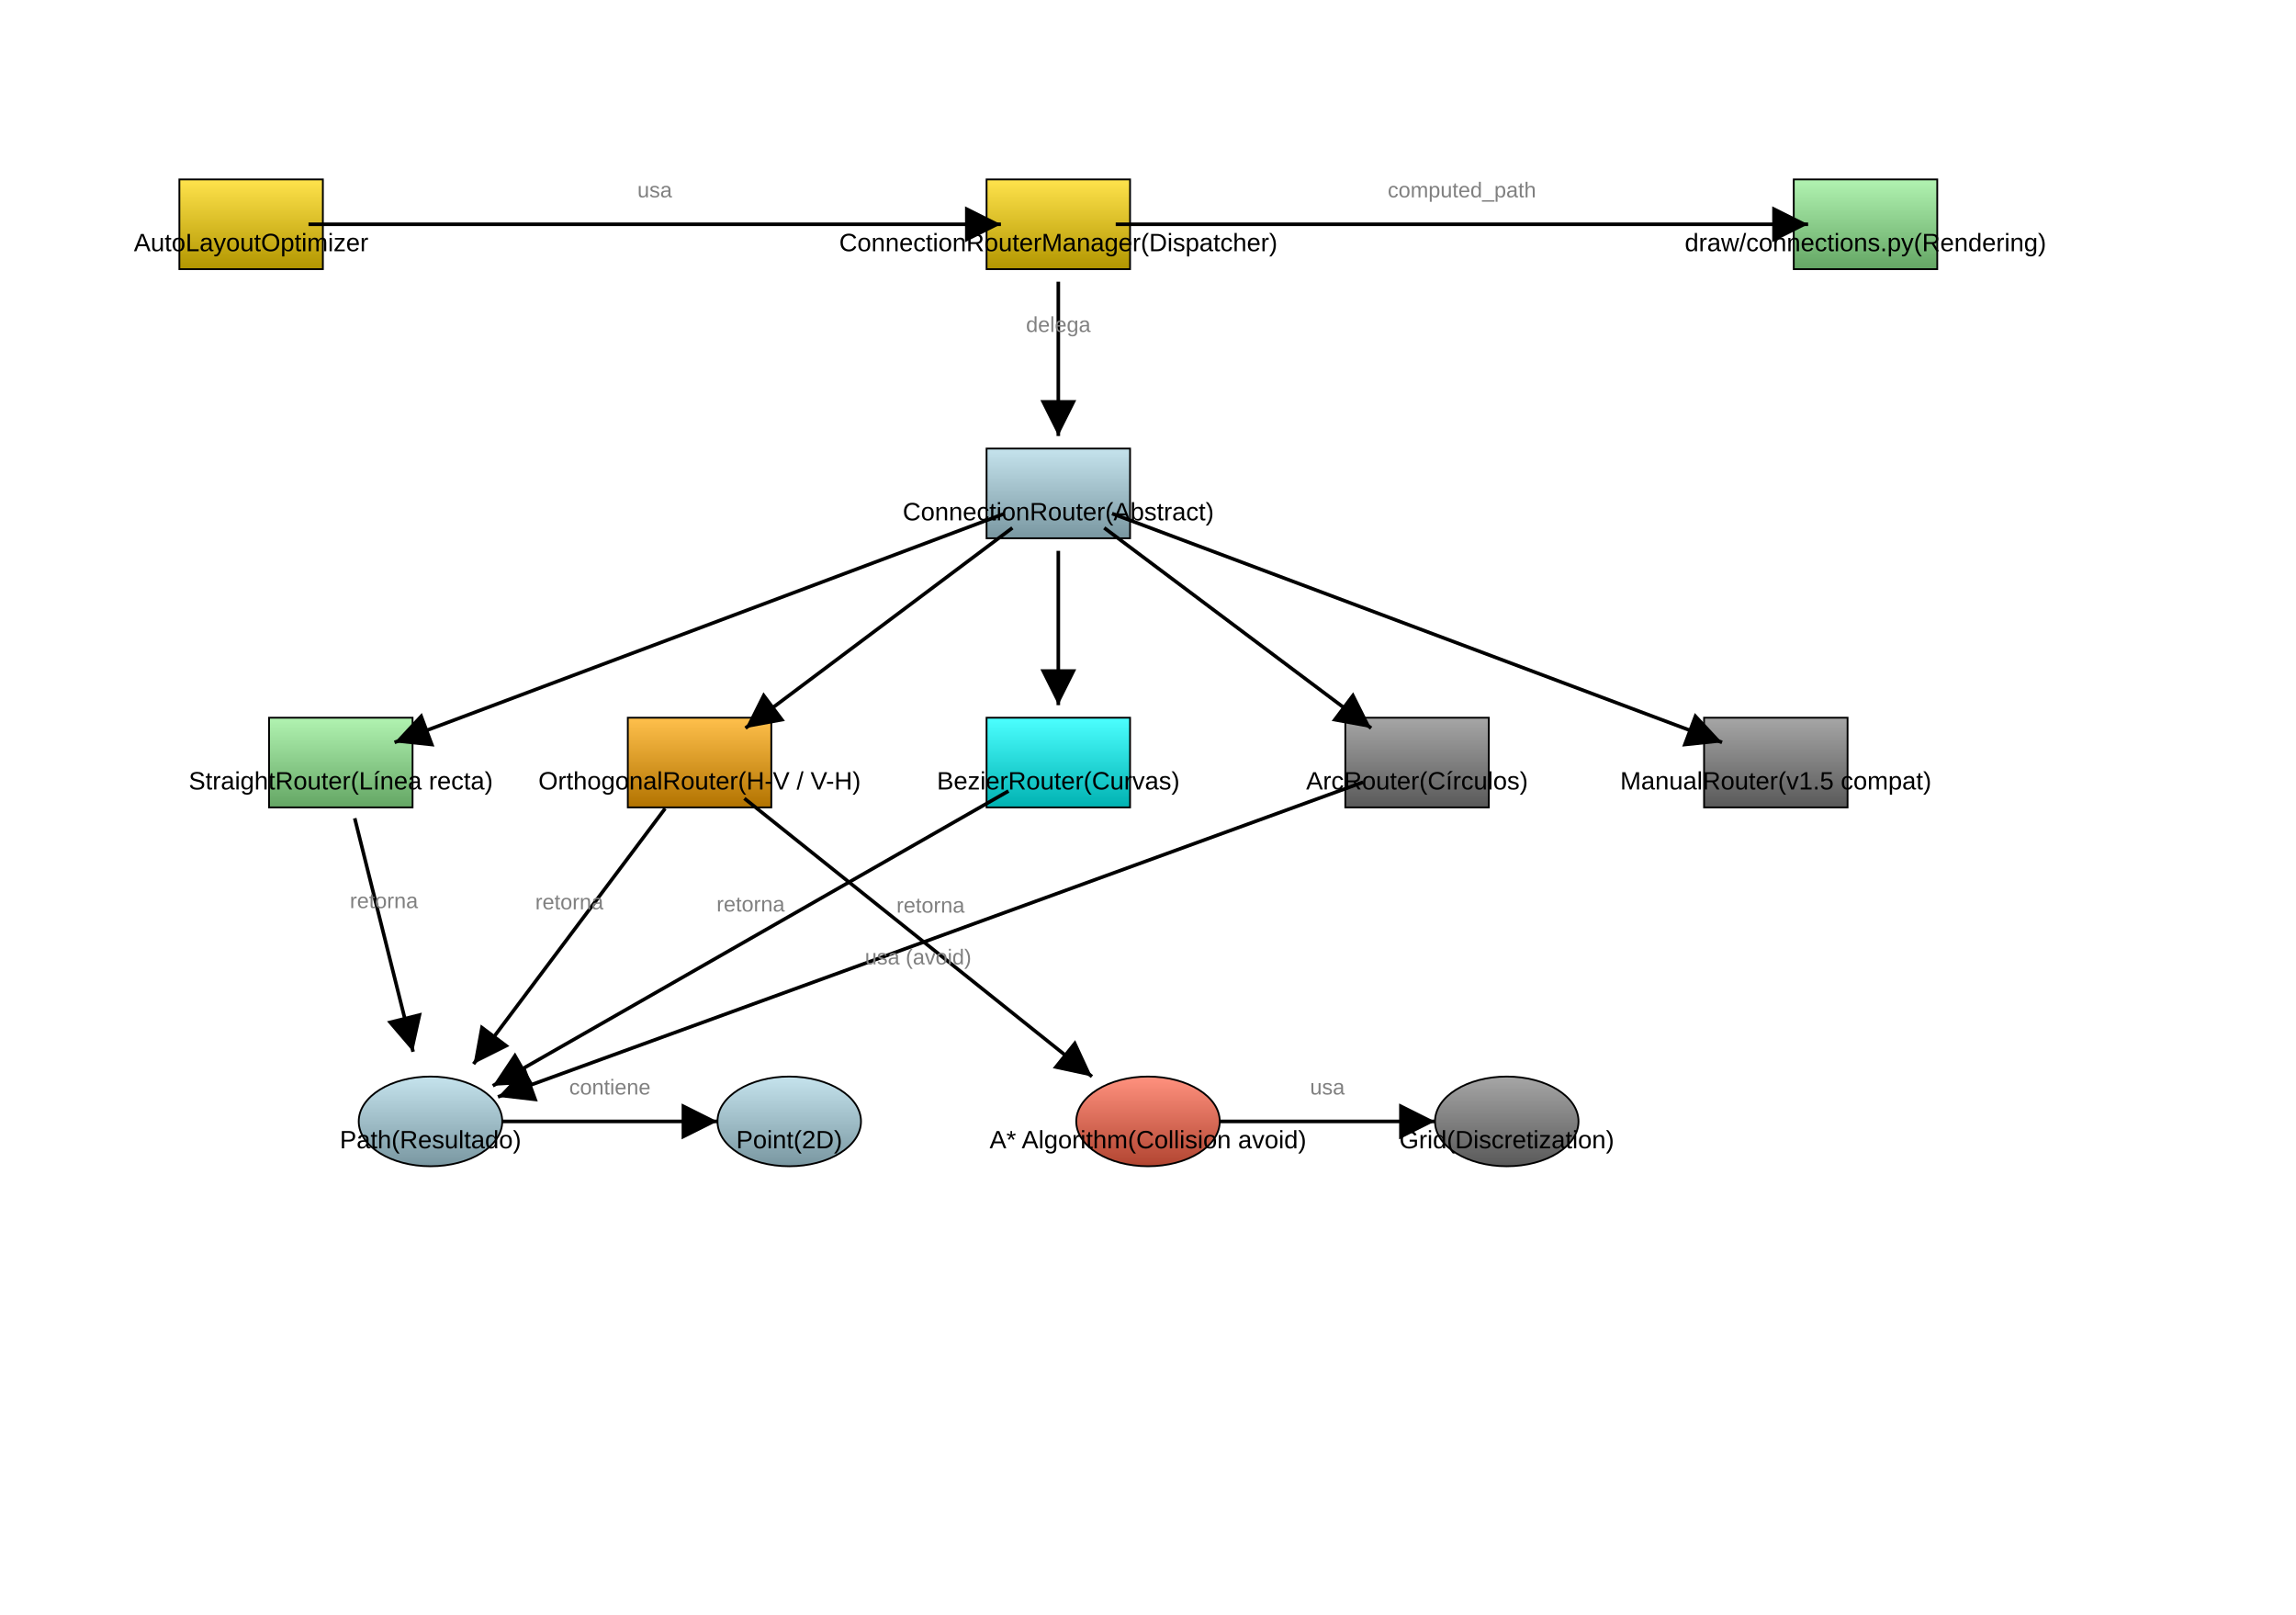
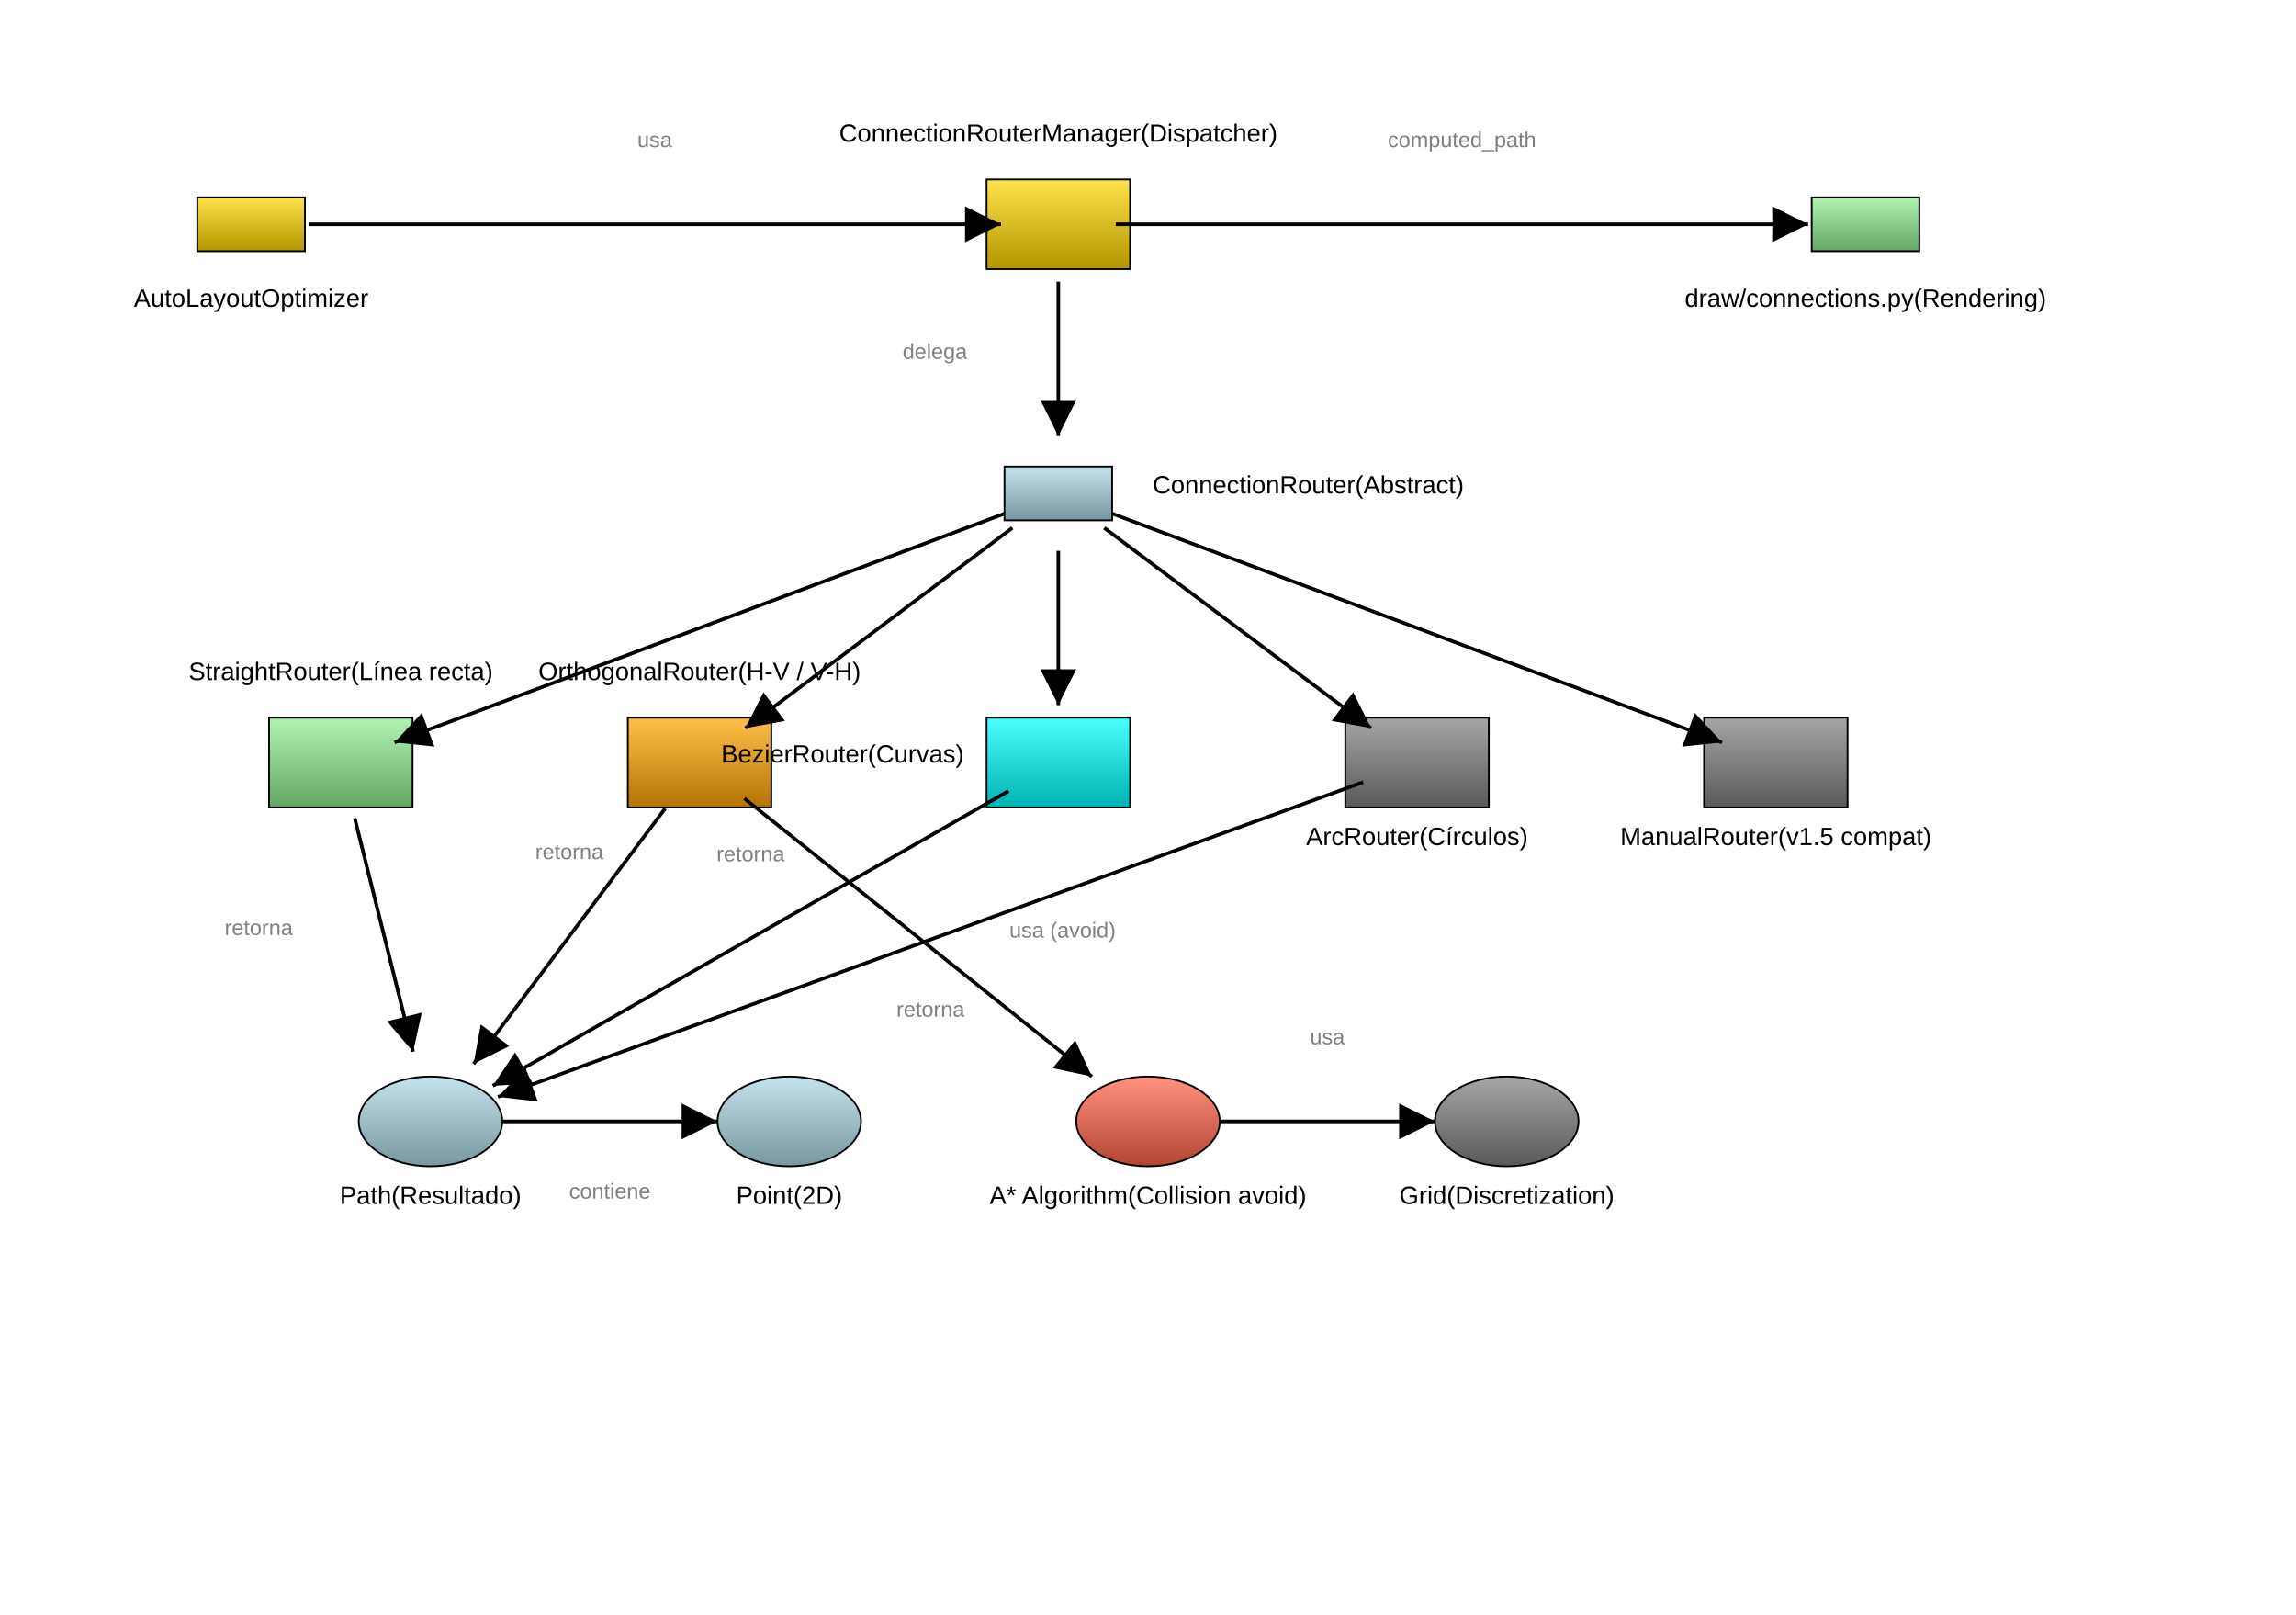
<svg xmlns="http://www.w3.org/2000/svg" baseProfile="full" height="900" version="1.1" viewBox="0,0,1280,900" width="1280">
  <defs>
    <marker id="arrow-end" markerHeight="10" markerWidth="10" orient="auto" refX="10" refY="5">
      <path d="M 0 0 L 10 5 L 0 10 z" fill="black" />
    </marker>
    <marker id="arrow-start" markerHeight="10" markerWidth="10" orient="auto" refX="0" refY="5">
      <path d="M 10 0 L 0 5 L 10 10 z" fill="black" />
    </marker>
    <linearGradient id="gradient-manager" x1="0%" x2="0%" y1="0%" y2="100%">
      <stop offset="0%" stop-color="#ffe34c" />
      <stop offset="100%" stop-color="#b29600" />
    </linearGradient>
    <linearGradient id="gradient-router-base" x1="0%" x2="0%" y1="0%" y2="100%">
      <stop offset="0%" stop-color="#c5e3ed" />
      <stop offset="100%" stop-color="#7997a1" />
    </linearGradient>
    <linearGradient id="gradient-straight" x1="0%" x2="0%" y1="0%" y2="100%">
      <stop offset="0%" stop-color="#b1f3b1" />
      <stop offset="100%" stop-color="#64a664" />
    </linearGradient>
    <linearGradient id="gradient-orthogonal" x1="0%" x2="0%" y1="0%" y2="100%">
      <stop offset="0%" stop-color="#ffc04c" />
      <stop offset="100%" stop-color="#b27300" />
    </linearGradient>
    <linearGradient id="gradient-bezier" x1="0%" x2="0%" y1="0%" y2="100%">
      <stop offset="0%" stop-color="#4cffff" />
      <stop offset="100%" stop-color="#00b2b2" />
    </linearGradient>
    <linearGradient id="gradient-arc" x1="0%" x2="0%" y1="0%" y2="100%">
      <stop offset="0%" stop-color="#a6a6a6" />
      <stop offset="100%" stop-color="#595959" />
    </linearGradient>
    <linearGradient id="gradient-manual" x1="0%" x2="0%" y1="0%" y2="100%">
      <stop offset="0%" stop-color="#a6a6a6" />
      <stop offset="100%" stop-color="#595959" />
    </linearGradient>
    <linearGradient id="gradient-path-class" x1="0%" x2="0%" y1="0%" y2="100%">
      <stop offset="0%" stop-color="#c5e3ed" />
      <stop offset="100%" stop-color="#7997a1" />
    </linearGradient>
    <linearGradient id="gradient-point-class" x1="0%" x2="0%" y1="0%" y2="100%">
      <stop offset="0%" stop-color="#c5e3ed" />
      <stop offset="100%" stop-color="#7997a1" />
    </linearGradient>
    <linearGradient id="gradient-astar" x1="0%" x2="0%" y1="0%" y2="100%">
      <stop offset="0%" stop-color="#ff917e" />
      <stop offset="100%" stop-color="#b24531" />
    </linearGradient>
    <linearGradient id="gradient-grid" x1="0%" x2="0%" y1="0%" y2="100%">
      <stop offset="0%" stop-color="#a6a6a6" />
      <stop offset="100%" stop-color="#595959" />
    </linearGradient>
    <linearGradient id="gradient-optimizer" x1="0%" x2="0%" y1="0%" y2="100%">
      <stop offset="0%" stop-color="#ffe34c" />
      <stop offset="100%" stop-color="#b29600" />
    </linearGradient>
    <linearGradient id="gradient-draw-connections" x1="0%" x2="0%" y1="0%" y2="100%">
      <stop offset="0%" stop-color="#b1f3b1" />
      <stop offset="100%" stop-color="#64a664" />
    </linearGradient>
  </defs>
  <rect fill="url(#gradient-manager)" height="50" stroke="black" width="80" x="550" y="100" />
-   <rect fill="url(#gradient-router-base)" height="50" stroke="black" width="80" x="550" y="250" />
+   <rect fill="url(#gradient-router-base)" height="30.0" stroke="black" width="60.0" x="560.0" y="260.0" />
  <rect fill="url(#gradient-straight)" height="50" stroke="black" width="80" x="150" y="400" />
  <rect fill="url(#gradient-orthogonal)" height="50" stroke="black" width="80" x="350" y="400" />
  <rect fill="url(#gradient-bezier)" height="50" stroke="black" width="80" x="550" y="400" />
  <rect fill="url(#gradient-arc)" height="50" stroke="black" width="80" x="750" y="400" />
  <rect fill="url(#gradient-manual)" height="50" stroke="black" width="80" x="950" y="400" />
  <ellipse cx="240.0" cy="625.0" fill="url(#gradient-path-class)" rx="40.0" ry="25.0" stroke="black" />
  <ellipse cx="440.0" cy="625.0" fill="url(#gradient-point-class)" rx="40.0" ry="25.0" stroke="black" />
  <ellipse cx="640.0" cy="625.0" fill="url(#gradient-astar)" rx="40.0" ry="25.0" stroke="black" />
  <ellipse cx="840.0" cy="625.0" fill="url(#gradient-grid)" rx="40.0" ry="25.0" stroke="black" />
-   <rect fill="url(#gradient-optimizer)" height="50" stroke="black" width="80" x="100" y="100" />
-   <rect fill="url(#gradient-draw-connections)" height="50" stroke="black" width="80" x="1000" y="100" />
+   <rect fill="url(#gradient-optimizer)" height="30.0" stroke="black" width="60.0" x="110.0" y="110.0" />
+   <rect fill="url(#gradient-draw-connections)" height="30.0" stroke="black" width="60.0" x="1010.0" y="110.0" />
  <line marker-end="url(#arrow-end)" stroke="black" stroke-width="2" x1="172.0" x2="558.0" y1="125.0" y2="125.0" />
  <line marker-end="url(#arrow-end)" stroke="black" stroke-width="2" x1="590.0" x2="590.0" y1="157.0" y2="243.0" />
  <line marker-end="url(#arrow-end)" stroke="black" stroke-width="2" x1="560.037" x2="219.963" y1="286.236" y2="413.764" />
  <line marker-end="url(#arrow-end)" stroke="black" stroke-width="2" x1="564.4" x2="415.6" y1="294.2" y2="405.8" />
  <line marker-end="url(#arrow-end)" stroke="black" stroke-width="2" x1="590.0" x2="590.0" y1="307.0" y2="393.0" />
  <line marker-end="url(#arrow-end)" stroke="black" stroke-width="2" x1="615.6" x2="764.4" y1="294.2" y2="405.8" />
  <line marker-end="url(#arrow-end)" stroke="black" stroke-width="2" x1="619.963" x2="960.037" y1="286.236" y2="413.764" />
  <line marker-end="url(#arrow-end)" stroke="black" stroke-width="2" x1="197.761" x2="230.299" y1="456.045" y2="586.194" />
  <line marker-end="url(#arrow-end)" stroke="black" stroke-width="2" x1="370.8" x2="264.0" y1="450.6" y2="593.0" />
  <line marker-end="url(#arrow-end)" stroke="black" stroke-width="2" x1="562.216" x2="274.73" y1="440.876" y2="605.154" />
  <line marker-end="url(#arrow-end)" stroke="black" stroke-width="2" x1="759.927" x2="277.592" y1="435.936" y2="611.33" />
  <line marker-end="url(#arrow-end)" stroke="black" stroke-width="2" x1="414.988" x2="608.765" y1="444.99" y2="600.012" />
  <line marker-end="url(#arrow-end)" stroke="black" stroke-width="2" x1="680.0" x2="800.0" y1="625.0" y2="625.0" />
  <line marker-end="url(#arrow-end)" stroke="black" stroke-width="2" x1="280.0" x2="400.0" y1="625.0" y2="625.0" />
  <line marker-end="url(#arrow-end)" stroke="black" stroke-width="2" x1="622.0" x2="1008.0" y1="125.0" y2="125.0" />
-   <text fill="black" font-family="Arial, sans-serif" font-size="14px" text-anchor="middle" x="590.0" y="140.0">ConnectionRouterManager
+   <text fill="black" font-family="Arial, sans-serif" font-size="14px" text-anchor="middle" x="590.0" y="79.0">ConnectionRouterManager
(Dispatcher)</text>
-   <text fill="black" font-family="Arial, sans-serif" font-size="14px" text-anchor="middle" x="590.0" y="290.0">ConnectionRouter
+   <text fill="black" font-family="Arial, sans-serif" font-size="14px" text-anchor="start" x="642.6" y="275.0">ConnectionRouter
(Abstract)</text>
-   <text fill="black" font-family="Arial, sans-serif" font-size="14px" text-anchor="middle" x="190.0" y="440.0">StraightRouter
+   <text fill="black" font-family="Arial, sans-serif" font-size="14px" text-anchor="middle" x="190.0" y="379.0">StraightRouter
(Línea recta)</text>
-   <text fill="black" font-family="Arial, sans-serif" font-size="14px" text-anchor="middle" x="390.0" y="440.0">OrthogonalRouter
+   <text fill="black" font-family="Arial, sans-serif" font-size="14px" text-anchor="middle" x="390.0" y="379.0">OrthogonalRouter
(H-V / V-H)</text>
-   <text fill="black" font-family="Arial, sans-serif" font-size="14px" text-anchor="middle" x="590.0" y="440.0">BezierRouter
+   <text fill="black" font-family="Arial, sans-serif" font-size="14px" text-anchor="end" x="537.4" y="425.0">BezierRouter
(Curvas)</text>
-   <text fill="black" font-family="Arial, sans-serif" font-size="14px" text-anchor="middle" x="790.0" y="440.0">ArcRouter
+   <text fill="black" font-family="Arial, sans-serif" font-size="14px" text-anchor="middle" x="790.0" y="471.0">ArcRouter
(Círculos)</text>
-   <text fill="black" font-family="Arial, sans-serif" font-size="14px" text-anchor="middle" x="990.0" y="440.0">ManualRouter
+   <text fill="black" font-family="Arial, sans-serif" font-size="14px" text-anchor="middle" x="990.0" y="471.0">ManualRouter
(v1.5 compat)</text>
-   <text fill="black" font-family="Arial, sans-serif" font-size="14px" text-anchor="middle" x="240.0" y="640.0">Path
+   <text fill="black" font-family="Arial, sans-serif" font-size="14px" text-anchor="middle" x="240.0" y="671.0">Path
(Resultado)</text>
-   <text fill="black" font-family="Arial, sans-serif" font-size="14px" text-anchor="middle" x="440.0" y="640.0">Point
+   <text fill="black" font-family="Arial, sans-serif" font-size="14px" text-anchor="middle" x="440.0" y="671.0">Point
(2D)</text>
-   <text fill="black" font-family="Arial, sans-serif" font-size="14px" text-anchor="middle" x="640.0" y="640.0">A* Algorithm
+   <text fill="black" font-family="Arial, sans-serif" font-size="14px" text-anchor="middle" x="640.0" y="671.0">A* Algorithm
(Collision avoid)</text>
-   <text fill="black" font-family="Arial, sans-serif" font-size="14px" text-anchor="middle" x="840.0" y="640.0">Grid
+   <text fill="black" font-family="Arial, sans-serif" font-size="14px" text-anchor="middle" x="840.0" y="671.0">Grid
(Discretization)</text>
-   <text fill="black" font-family="Arial, sans-serif" font-size="14px" text-anchor="middle" x="140.0" y="140.0">AutoLayoutOptimizer</text>
-   <text fill="black" font-family="Arial, sans-serif" font-size="14px" text-anchor="middle" x="1040.0" y="140.0">draw/connections.py
+   <text fill="black" font-family="Arial, sans-serif" font-size="14px" text-anchor="middle" x="140.0" y="171.0">AutoLayoutOptimizer</text>
+   <text fill="black" font-family="Arial, sans-serif" font-size="14px" text-anchor="middle" x="1040.0" y="171.0">draw/connections.py
(Rendering)</text>
-   <text fill="gray" font-family="Arial, sans-serif" font-size="12px" text-anchor="middle" x="365.0" y="110.0">usa</text>
-   <text fill="gray" font-family="Arial, sans-serif" font-size="12px" text-anchor="middle" x="590.0" y="185.0">delega</text>
-   <text fill="gray" font-family="Arial, sans-serif" font-size="12px" text-anchor="middle" x="214.03" y="506.119">retorna</text>
-   <text fill="gray" font-family="Arial, sans-serif" font-size="12px" text-anchor="middle" x="317.4" y="506.8">retorna</text>
-   <text fill="gray" font-family="Arial, sans-serif" font-size="12px" text-anchor="middle" x="418.473" y="508.015">retorna</text>
-   <text fill="gray" font-family="Arial, sans-serif" font-size="12px" text-anchor="middle" x="518.759" y="508.633">retorna</text>
-   <text fill="gray" font-family="Arial, sans-serif" font-size="12px" text-anchor="middle" x="511.877" y="537.501">usa (avoid)</text>
-   <text fill="gray" font-family="Arial, sans-serif" font-size="12px" text-anchor="middle" x="740.0" y="610.0">usa</text>
-   <text fill="gray" font-family="Arial, sans-serif" font-size="12px" text-anchor="middle" x="340.0" y="610.0">contiene</text>
-   <text fill="gray" font-family="Arial, sans-serif" font-size="12px" text-anchor="middle" x="815.0" y="110.0">computed_path</text>
+   <text fill="gray" font-family="Arial, sans-serif" font-size="12px" text-anchor="middle" x="365.0" y="82.0">usa</text>
+   <text fill="gray" font-family="Arial, sans-serif" font-size="12px" text-anchor="end" x="539.2" y="200.0">delega</text>
+   <text fill="gray" font-family="Arial, sans-serif" font-size="12px" text-anchor="end" x="163.23" y="521.119">retorna</text>
+   <text fill="gray" font-family="Arial, sans-serif" font-size="12px" text-anchor="middle" x="317.4" y="478.8">retorna</text>
+   <text fill="gray" font-family="Arial, sans-serif" font-size="12px" text-anchor="middle" x="418.473" y="480.015">retorna</text>
+   <text fill="gray" font-family="Arial, sans-serif" font-size="12px" text-anchor="middle" x="518.759" y="566.633">retorna</text>
+   <text fill="gray" font-family="Arial, sans-serif" font-size="12px" text-anchor="start" x="562.677" y="522.501">usa (avoid)</text>
+   <text fill="gray" font-family="Arial, sans-serif" font-size="12px" text-anchor="middle" x="740.0" y="582.0">usa</text>
+   <text fill="gray" font-family="Arial, sans-serif" font-size="12px" text-anchor="middle" x="340.0" y="668.0">contiene</text>
+   <text fill="gray" font-family="Arial, sans-serif" font-size="12px" text-anchor="middle" x="815.0" y="82.0">computed_path</text>
</svg>
